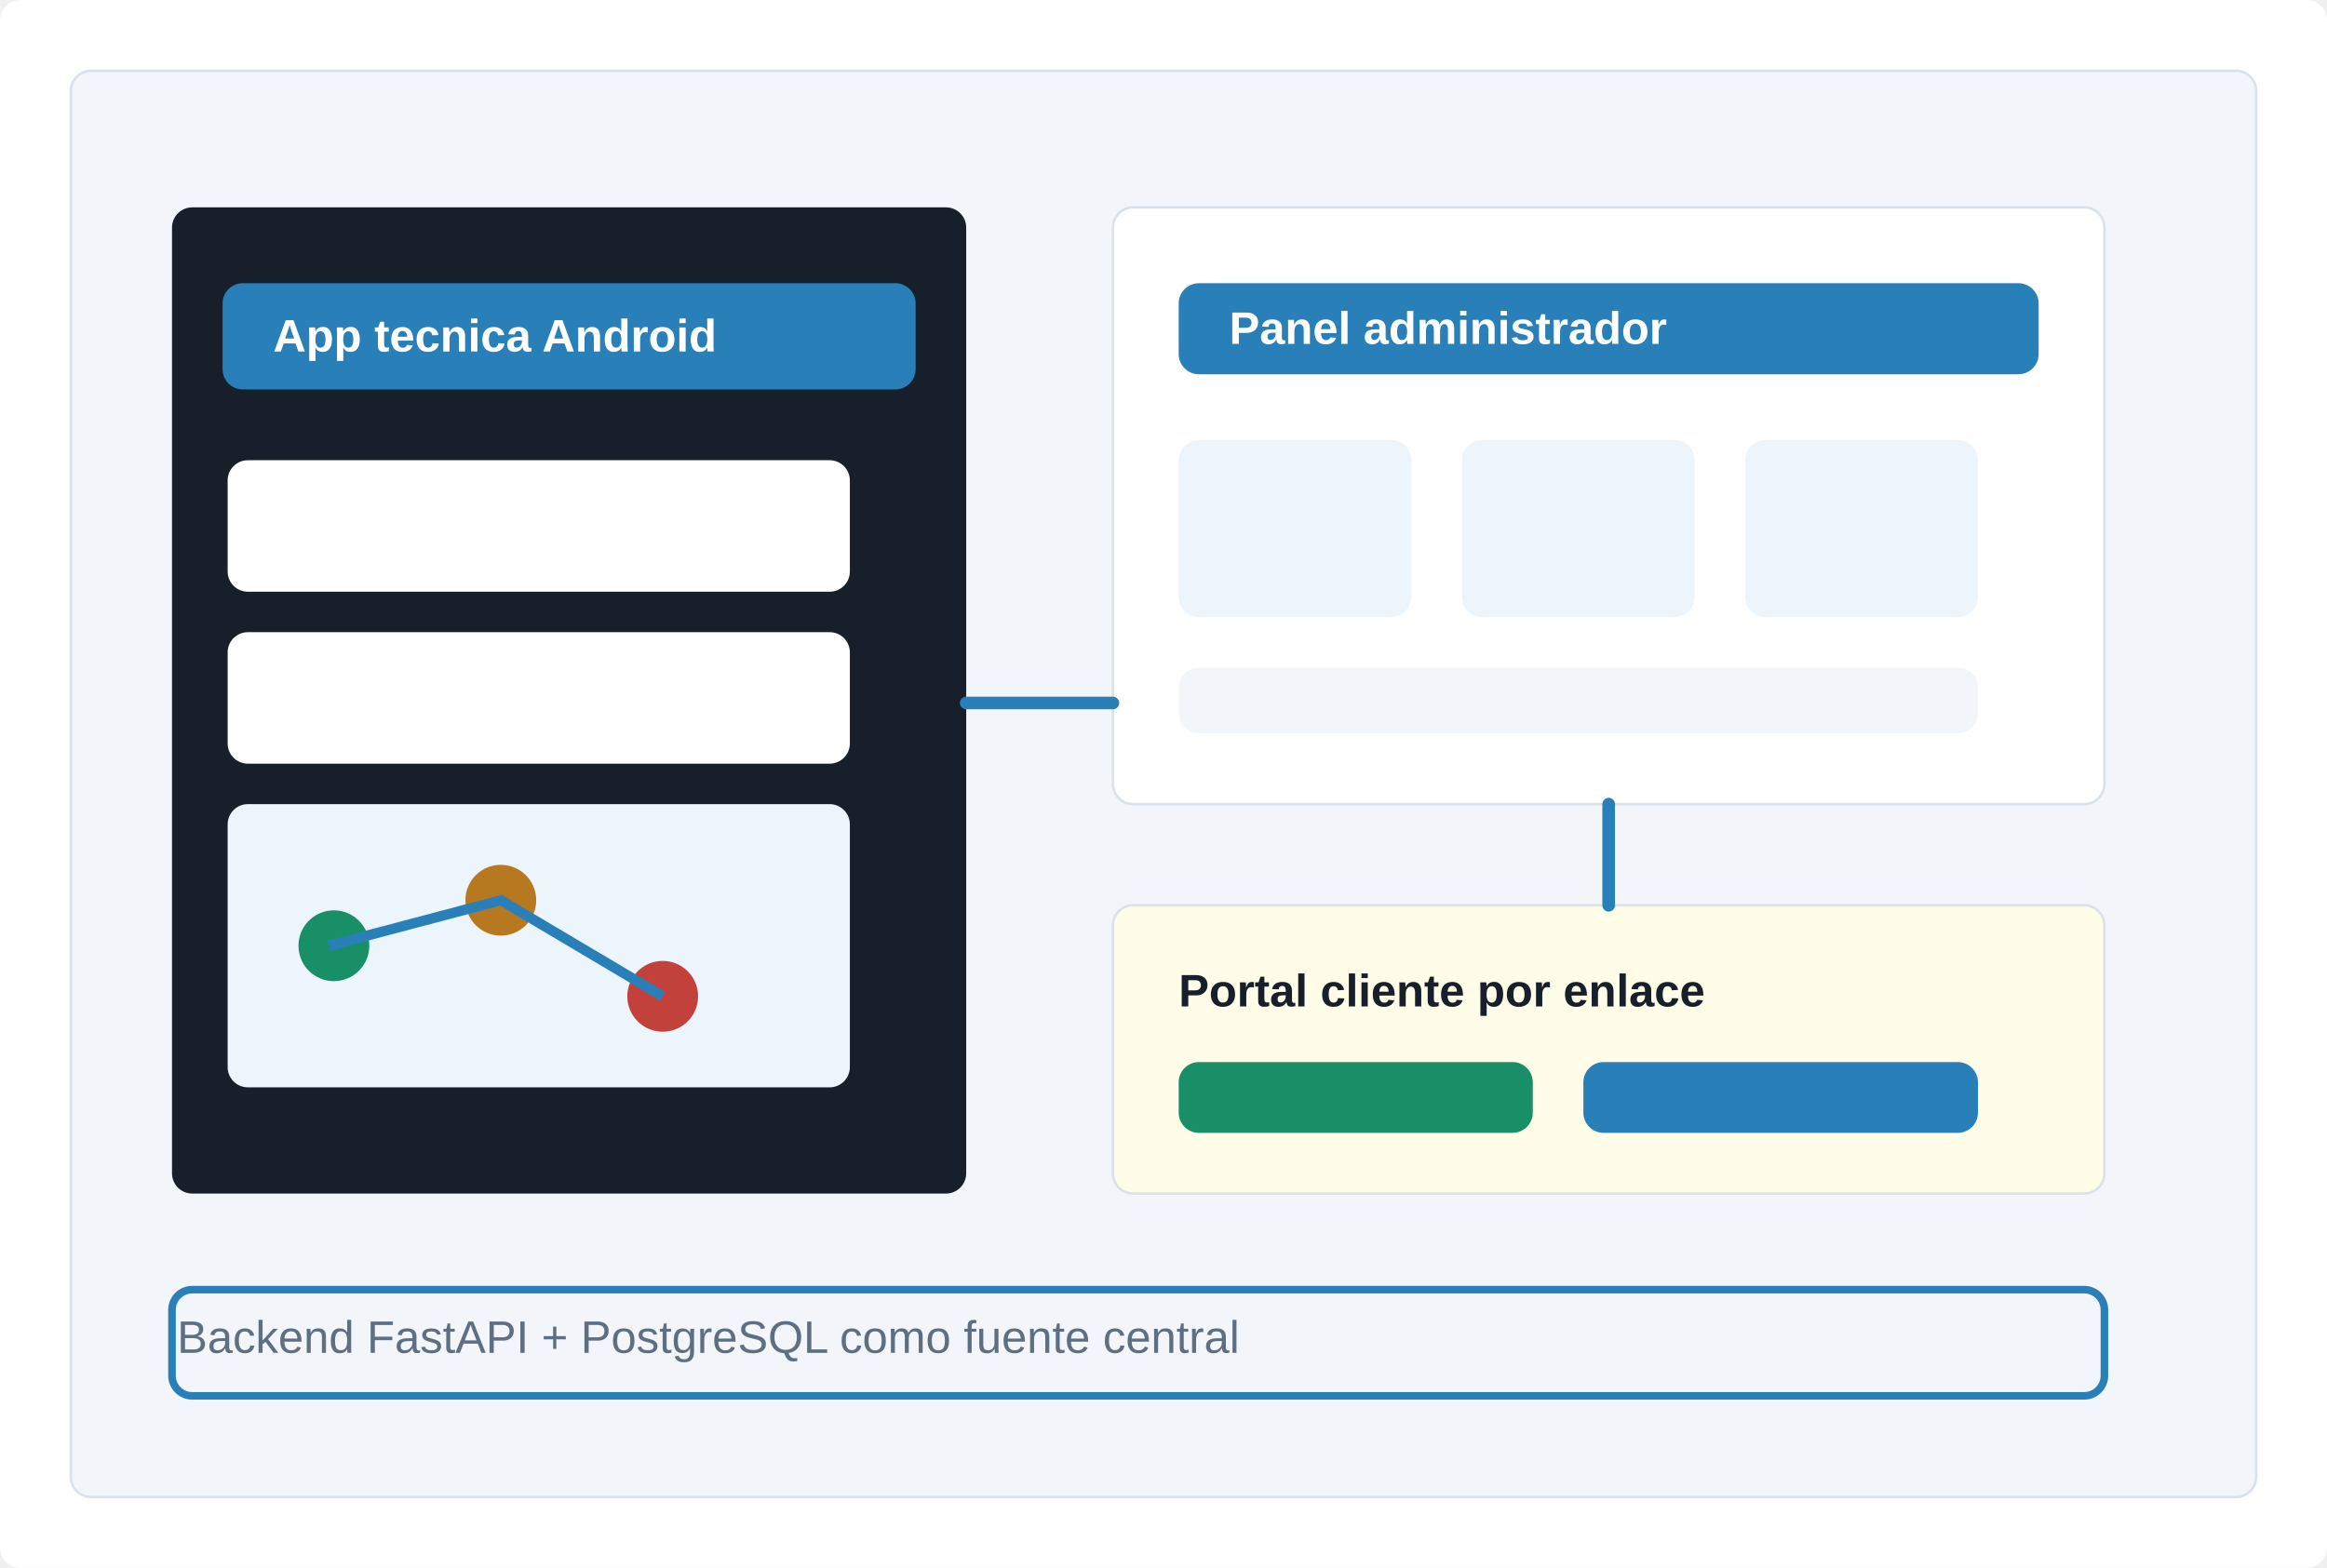
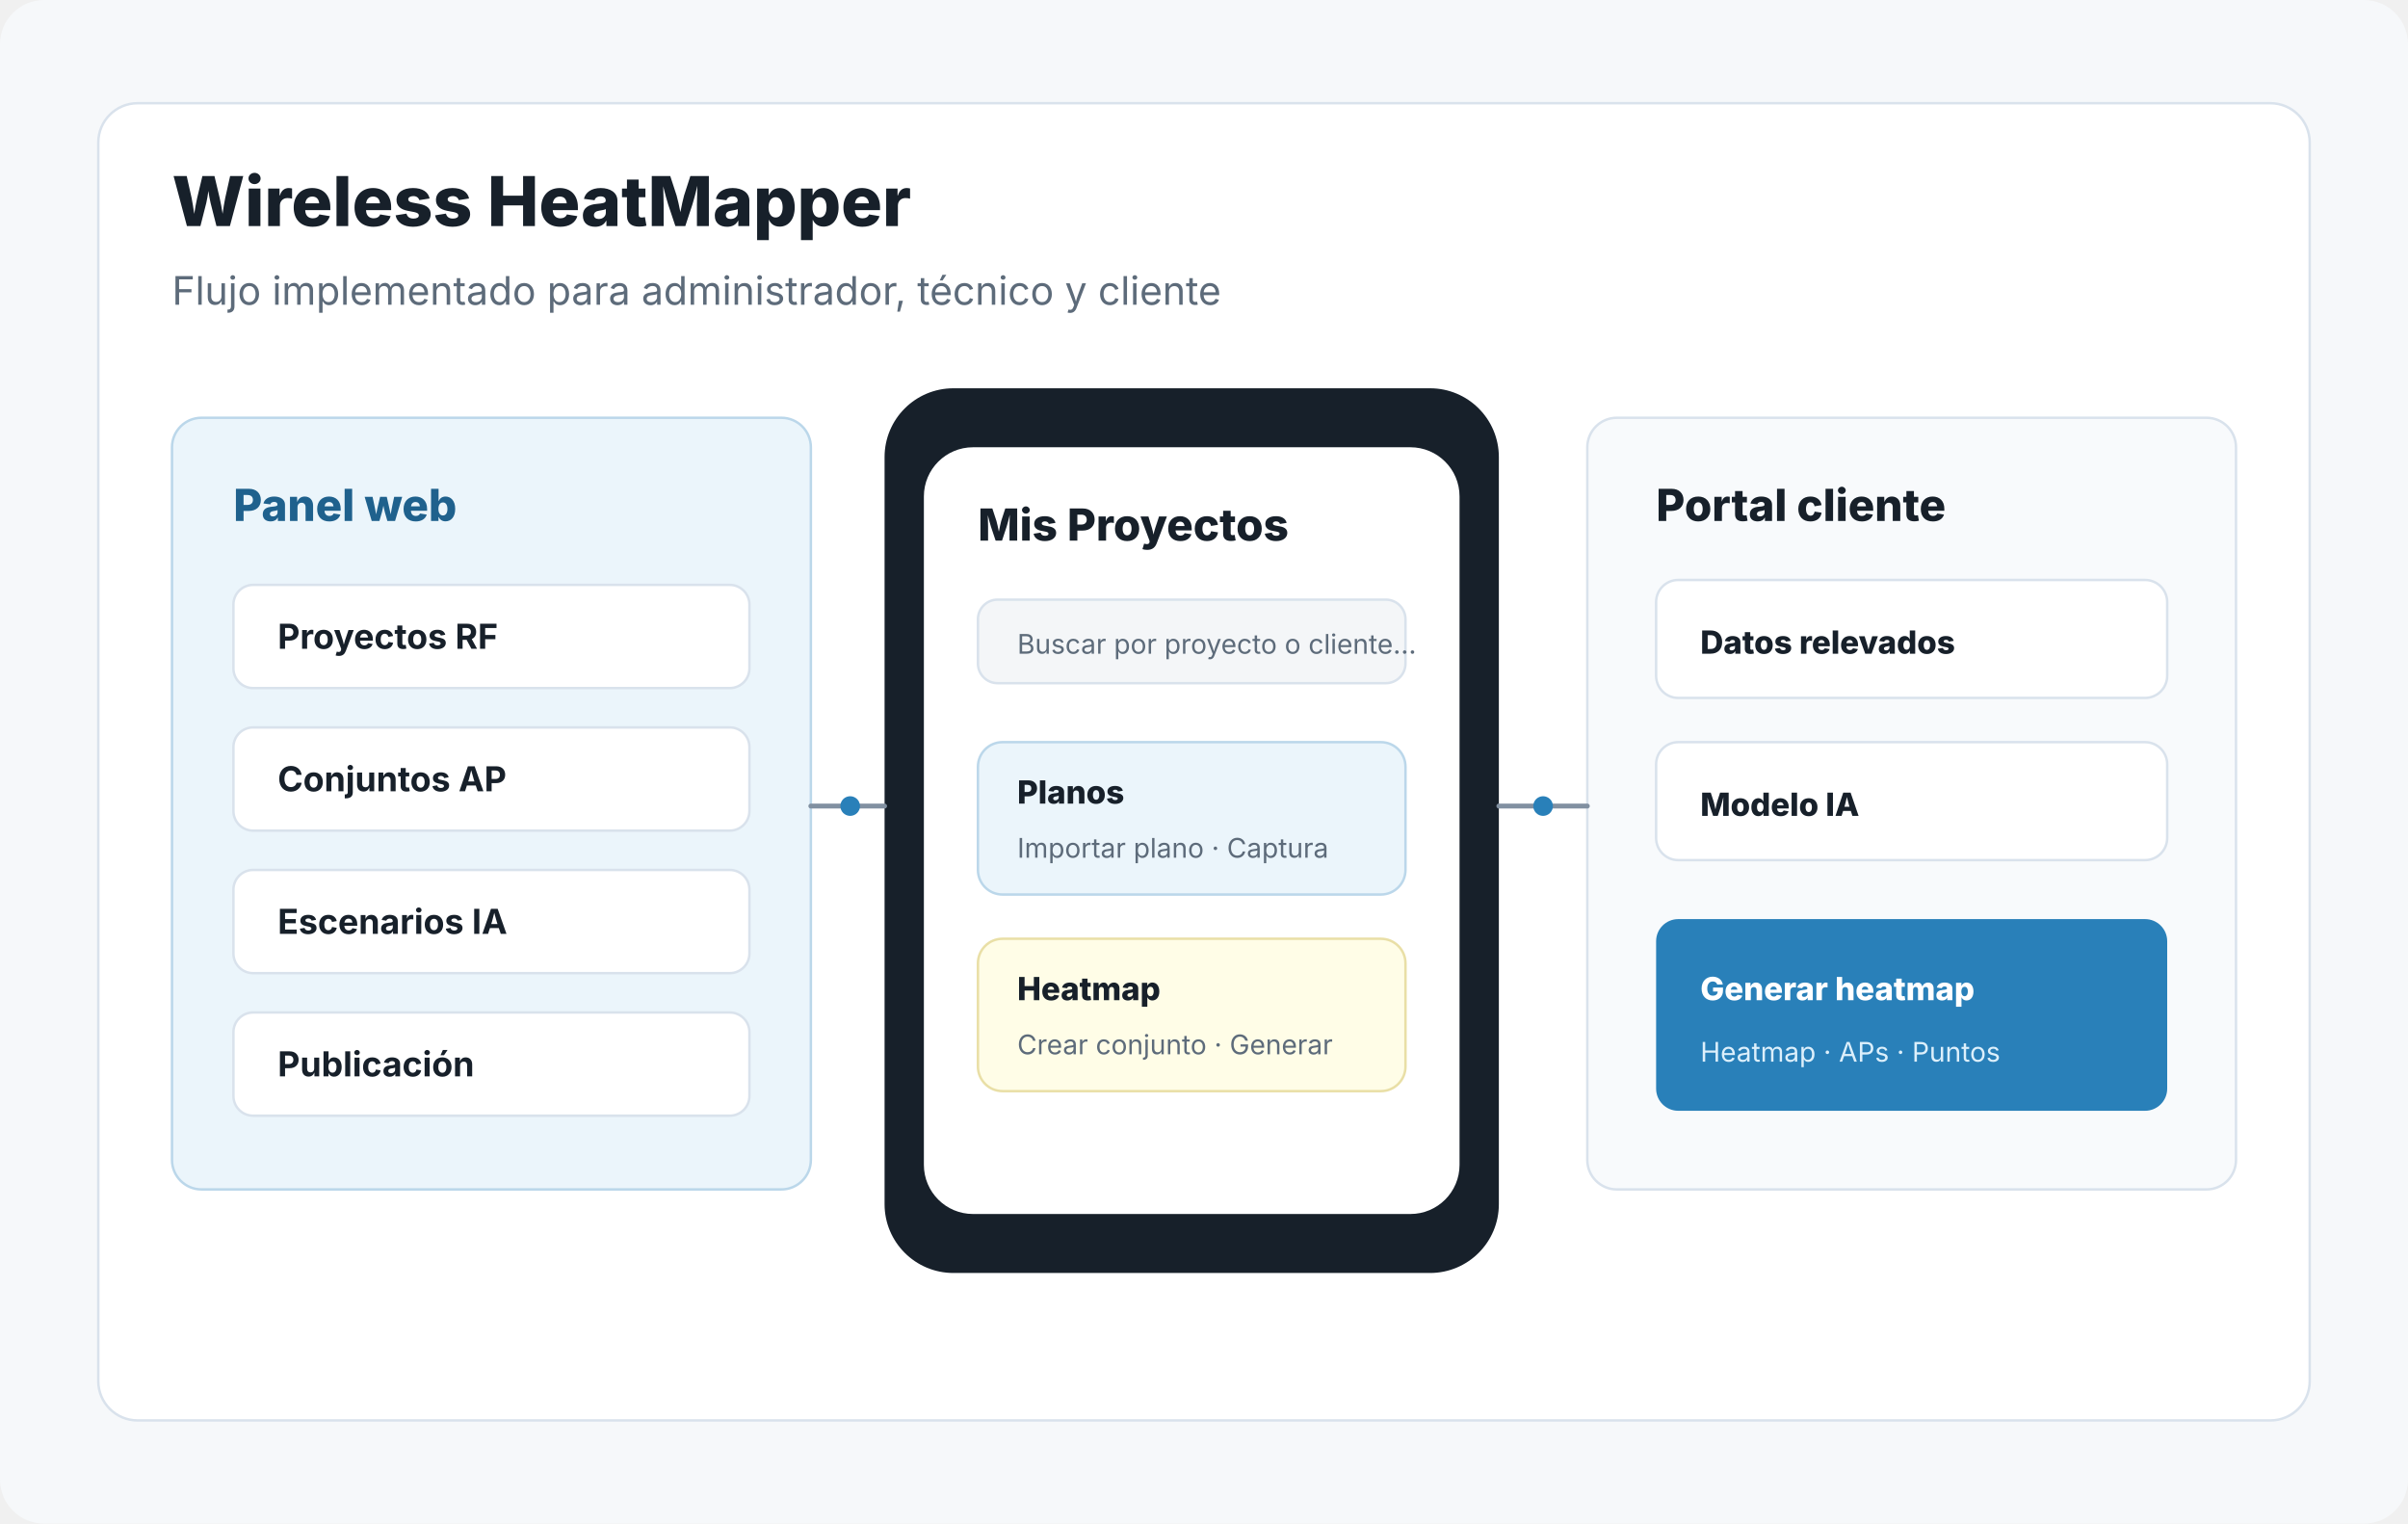
- <svg xmlns="http://www.w3.org/2000/svg" width="920" height="620" viewBox="0 0 920 620" role="img" aria-label="Ecosistema Wireless HeatMapper">
-   <rect width="920" height="620" rx="8" fill="#FFFFFF" />
-   <rect x="28" y="28" width="864" height="564" rx="8" fill="#F2F6FA" stroke="#D9E2EC" />
-   <rect x="68" y="82" width="314" height="390" rx="8" fill="#17202A" />
-   <rect x="88" y="112" width="274" height="42" rx="8" fill="#2980B9" />
-   <text x="108" y="139" font-family="Arial" font-size="18" font-weight="700" fill="#FFFFFF">App tecnica Android</text>
-   <rect x="90" y="182" width="246" height="52" rx="8" fill="#FFFFFF" />
-   <rect x="90" y="250" width="246" height="52" rx="8" fill="#FFFFFF" />
-   <rect x="90" y="318" width="246" height="112" rx="8" fill="#EBF5FB" />
-   <circle cx="132" cy="374" r="14" fill="#188F67" />
-   <circle cx="198" cy="356" r="14" fill="#B7791F" />
-   <circle cx="262" cy="394" r="14" fill="#C2413B" />
-   <path d="M130 374L198 356L262 394" fill="none" stroke="#2980B9" stroke-width="4" />
-   <rect x="440" y="82" width="392" height="236" rx="8" fill="#FFFFFF" stroke="#D9E2EC" />
-   <rect x="466" y="112" width="340" height="36" rx="8" fill="#2980B9" />
-   <text x="486" y="136" font-family="Arial" font-size="18" font-weight="700" fill="#FFFFFF">Panel administrador</text>
-   <rect x="466" y="174" width="92" height="70" rx="8" fill="#EBF5FB" />
-   <rect x="578" y="174" width="92" height="70" rx="8" fill="#EBF5FB" />
-   <rect x="690" y="174" width="92" height="70" rx="8" fill="#EBF5FB" />
-   <rect x="466" y="264" width="316" height="26" rx="8" fill="#F2F6FA" />
-   <rect x="440" y="358" width="392" height="114" rx="8" fill="#FFFDE7" stroke="#D9E2EC" />
-   <text x="466" y="398" font-family="Arial" font-size="18" font-weight="700" fill="#17202A">Portal cliente por enlace</text>
-   <rect x="466" y="420" width="140" height="28" rx="8" fill="#188F67" />
-   <rect x="626" y="420" width="156" height="28" rx="8" fill="#2980B9" />
-   <path d="M382 278H440" stroke="#2980B9" stroke-width="5" stroke-linecap="round" />
-   <path d="M636 318V358" stroke="#2980B9" stroke-width="5" stroke-linecap="round" />
-   <text x="70" y="535" font-family="Arial" font-size="18" fill="#5F6F82">Backend FastAPI + PostgreSQL como fuente central</text>
-   <rect x="68" y="510" width="764" height="42" rx="8" fill="none" stroke="#2980B9" stroke-width="3" />
+ <svg xmlns="http://www.w3.org/2000/svg" width="980" height="620" viewBox="0 0 980 620" fill="none" role="img" aria-labelledby="titulo desc">
+   <rect width="980" height="620" rx="18" fill="#F6F8FA" />
+   <rect x="40" y="42" width="900" height="536" rx="16" fill="#FFFFFF" stroke="#D9E2EC" />
+   <text x="70" y="92" font-family="Inter, Arial" font-size="28" font-weight="800" fill="#17202A">Wireless HeatMapper</text>
+   <text x="70" y="124" font-family="Inter, Arial" font-size="16" fill="#5D6B7A">Flujo implementado para administrador, técnico y cliente</text>
+   <rect x="70" y="170" width="260" height="314" rx="12" fill="#EBF5FB" stroke="#BBD7EA" />
+   <text x="95" y="212" font-family="Inter, Arial" font-size="18" font-weight="800" fill="#1F618D">Panel web</text>
+   <rect x="95" y="238" width="210" height="42" rx="8" fill="#FFFFFF" stroke="#D9E2EC" />
+   <text x="113" y="264" font-family="Inter, Arial" font-size="14" font-weight="700" fill="#17202A">Proyectos RF</text>
+   <rect x="95" y="296" width="210" height="42" rx="8" fill="#FFFFFF" stroke="#D9E2EC" />
+   <text x="113" y="322" font-family="Inter, Arial" font-size="14" font-weight="700" fill="#17202A">Conjuntos AP</text>
+   <rect x="95" y="354" width="210" height="42" rx="8" fill="#FFFFFF" stroke="#D9E2EC" />
+   <text x="113" y="380" font-family="Inter, Arial" font-size="14" font-weight="700" fill="#17202A">Escenarios IA</text>
+   <rect x="95" y="412" width="210" height="42" rx="8" fill="#FFFFFF" stroke="#D9E2EC" />
+   <text x="113" y="438" font-family="Inter, Arial" font-size="14" font-weight="700" fill="#17202A">Publicación</text>
+   <rect x="360" y="158" width="250" height="360" rx="28" fill="#17202A" />
+   <rect x="376" y="182" width="218" height="312" rx="20" fill="#FFFFFF" />
+   <text x="398" y="220" font-family="Inter, Arial" font-size="18" font-weight="800" fill="#17202A">Mis Proyectos</text>
+   <rect x="398" y="244" width="174" height="34" rx="8" fill="#F4F6F8" stroke="#D9E2EC" />
+   <text x="414" y="266" font-family="Inter, Arial" font-size="11" fill="#5D6B7A">Buscar por proyecto o cliente…</text>
+   <rect x="398" y="302" width="174" height="62" rx="10" fill="#EBF5FB" stroke="#BBD7EA" />
+   <text x="414" y="327" font-family="Inter, Arial" font-size="13" font-weight="800" fill="#17202A">Planos</text>
+   <text x="414" y="349" font-family="Inter, Arial" font-size="11" fill="#5D6B7A">Importar plano · Captura</text>
+   <rect x="398" y="382" width="174" height="62" rx="10" fill="#FFFDE7" stroke="#E9DFA6" />
+   <text x="414" y="407" font-family="Inter, Arial" font-size="13" font-weight="800" fill="#17202A">Heatmap</text>
+   <text x="414" y="429" font-family="Inter, Arial" font-size="11" fill="#5D6B7A">Crear conjunto · Generar</text>
+   <rect x="646" y="170" width="264" height="314" rx="12" fill="#F8FAFC" stroke="#D9E2EC" />
+   <text x="674" y="212" font-family="Inter, Arial" font-size="18" font-weight="800" fill="#17202A">Portal cliente</text>
+   <rect x="674" y="236" width="208" height="48" rx="9" fill="#FFFFFF" stroke="#D9E2EC" />
+   <text x="692" y="266" font-family="Inter, Arial" font-size="13" font-weight="800" fill="#17202A">Datos relevados</text>
+   <rect x="674" y="302" width="208" height="48" rx="9" fill="#FFFFFF" stroke="#D9E2EC" />
+   <text x="692" y="332" font-family="Inter, Arial" font-size="13" font-weight="800" fill="#17202A">Modelo IA</text>
+   <rect x="674" y="374" width="208" height="78" rx="9" fill="#2980B9" />
+   <text x="692" y="407" font-family="Inter, Arial" font-size="13" font-weight="800" fill="#FFFFFF">Generar heatmap</text>
+   <text x="692" y="432" font-family="Inter, Arial" font-size="11" fill="#DCEFFB">Heatmap · APs · Puntos</text>
+   <path d="M330 328H360" stroke="#8190A1" stroke-width="2" stroke-linecap="round" />
+   <path d="M610 328H646" stroke="#8190A1" stroke-width="2" stroke-linecap="round" />
+   <circle cx="346" cy="328" r="4" fill="#2980B9" />
+   <circle cx="628" cy="328" r="4" fill="#2980B9" />
</svg>
